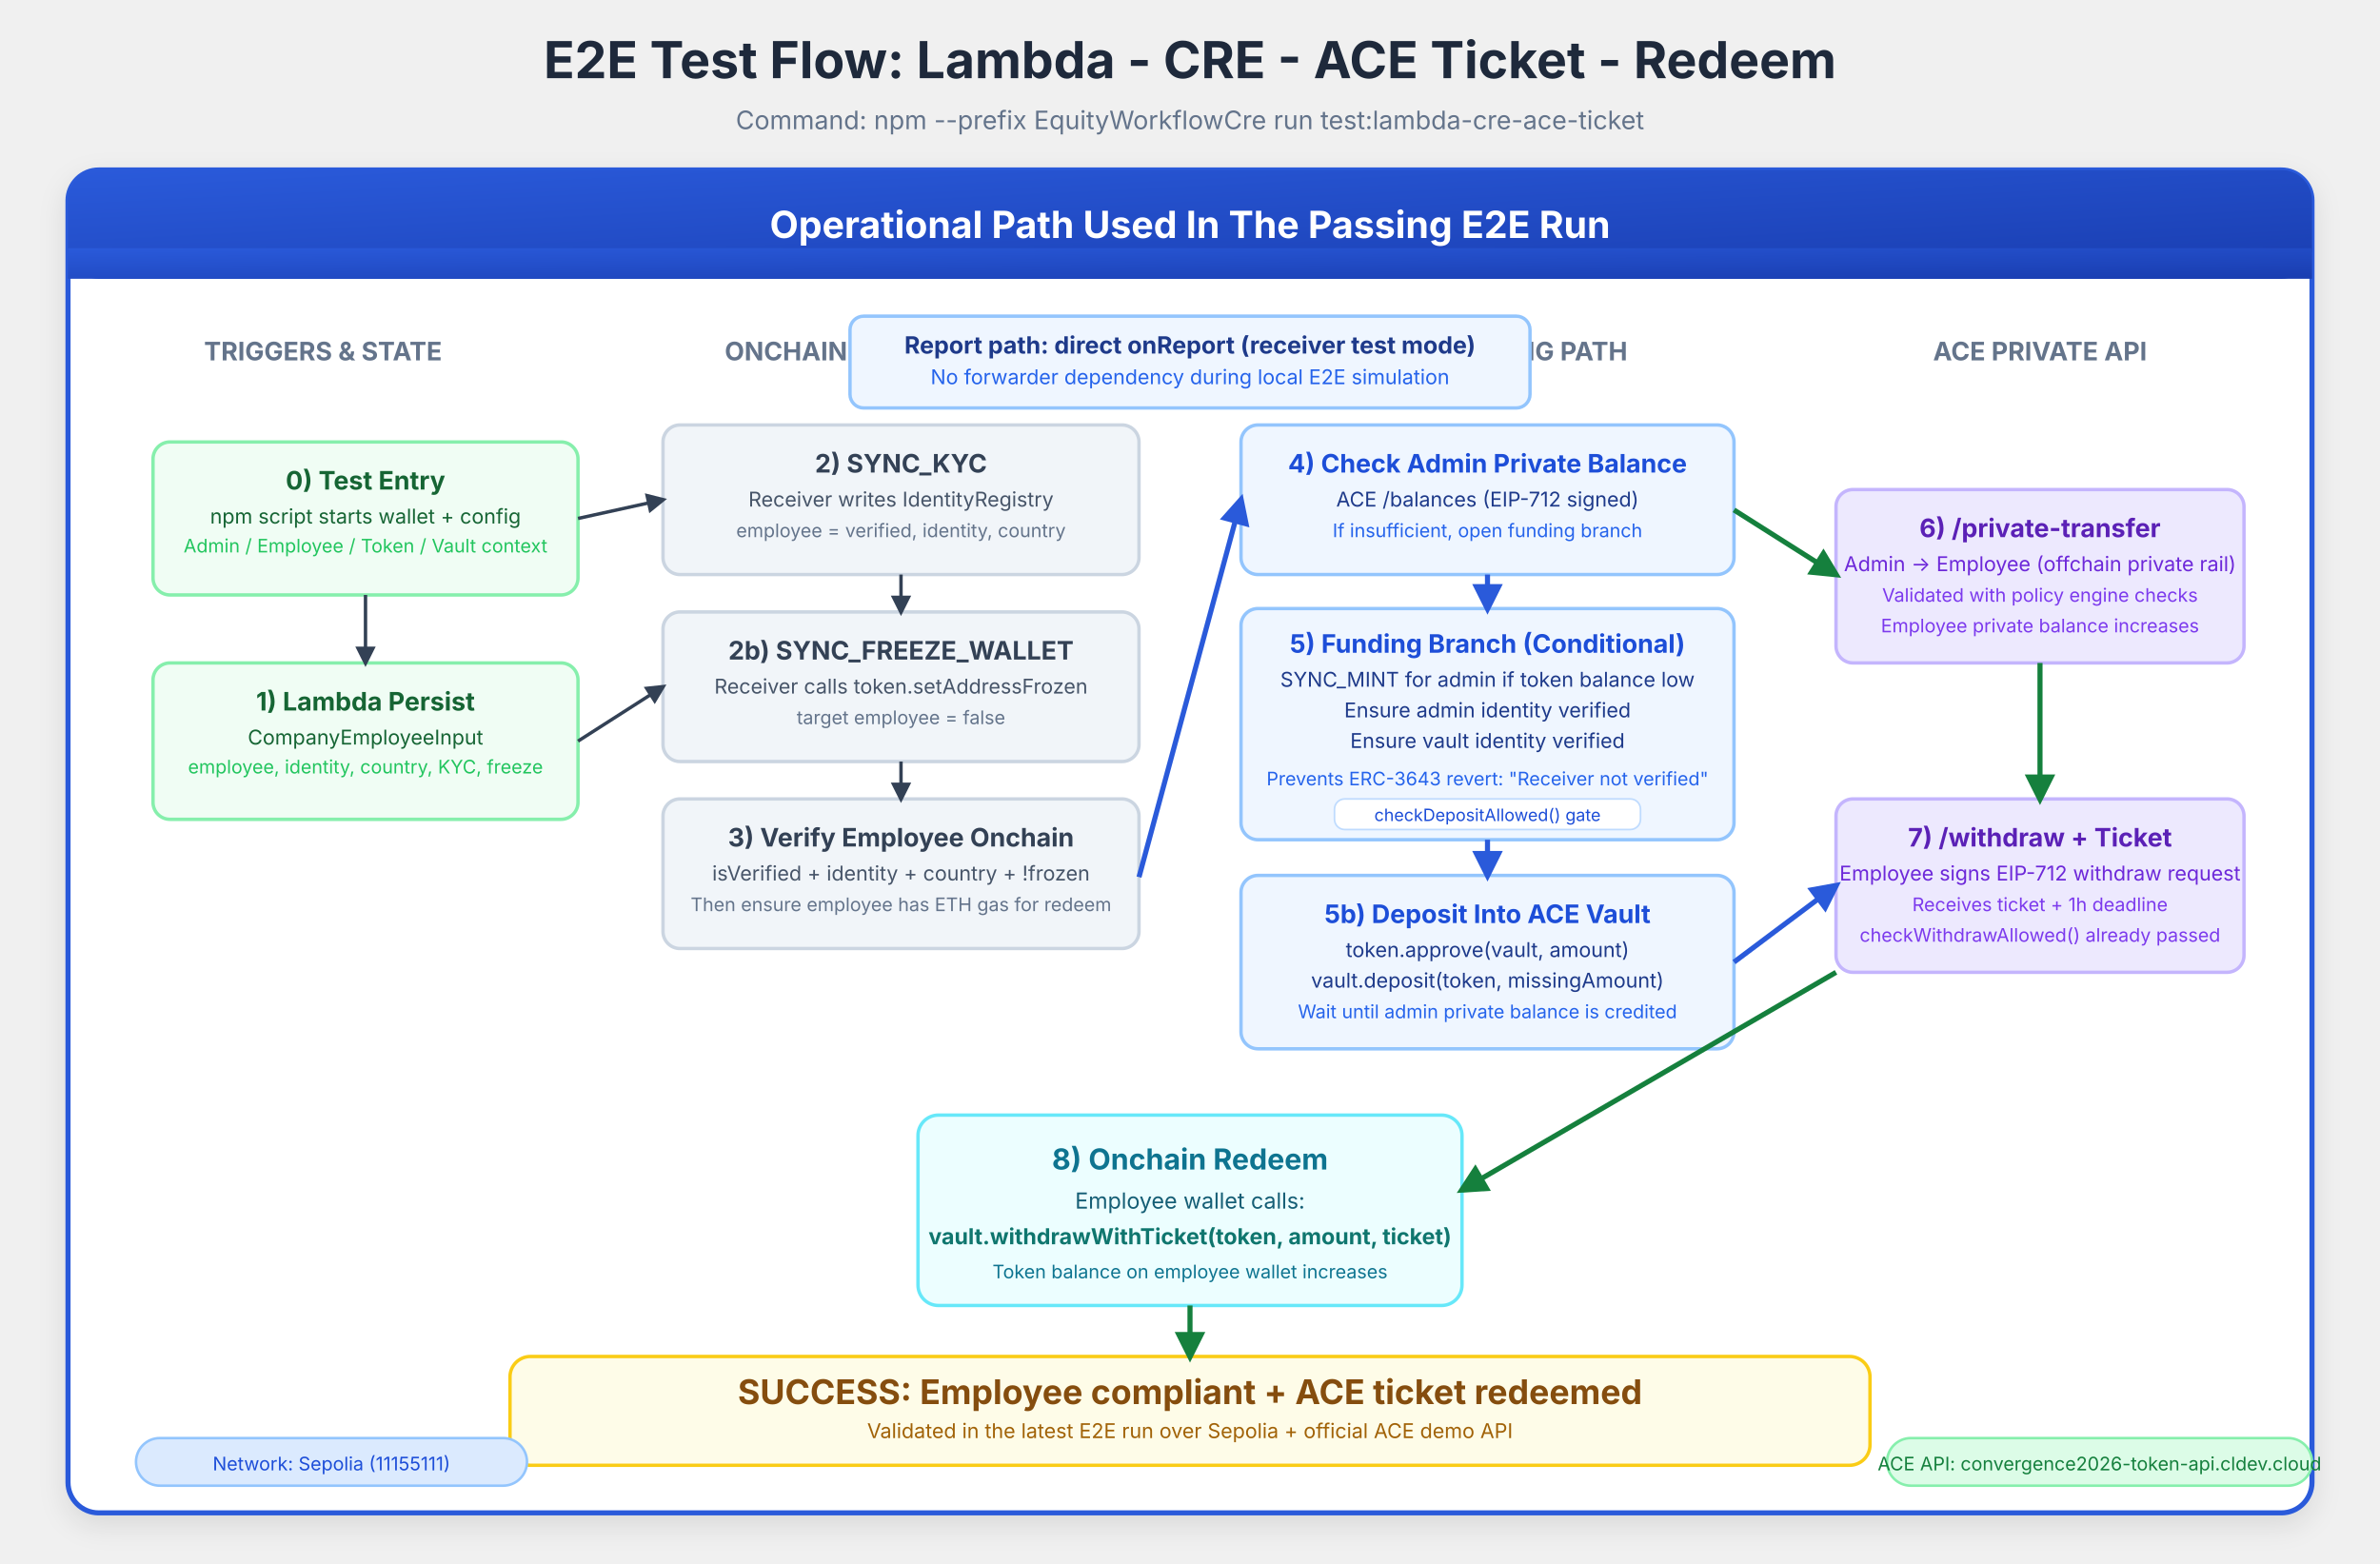
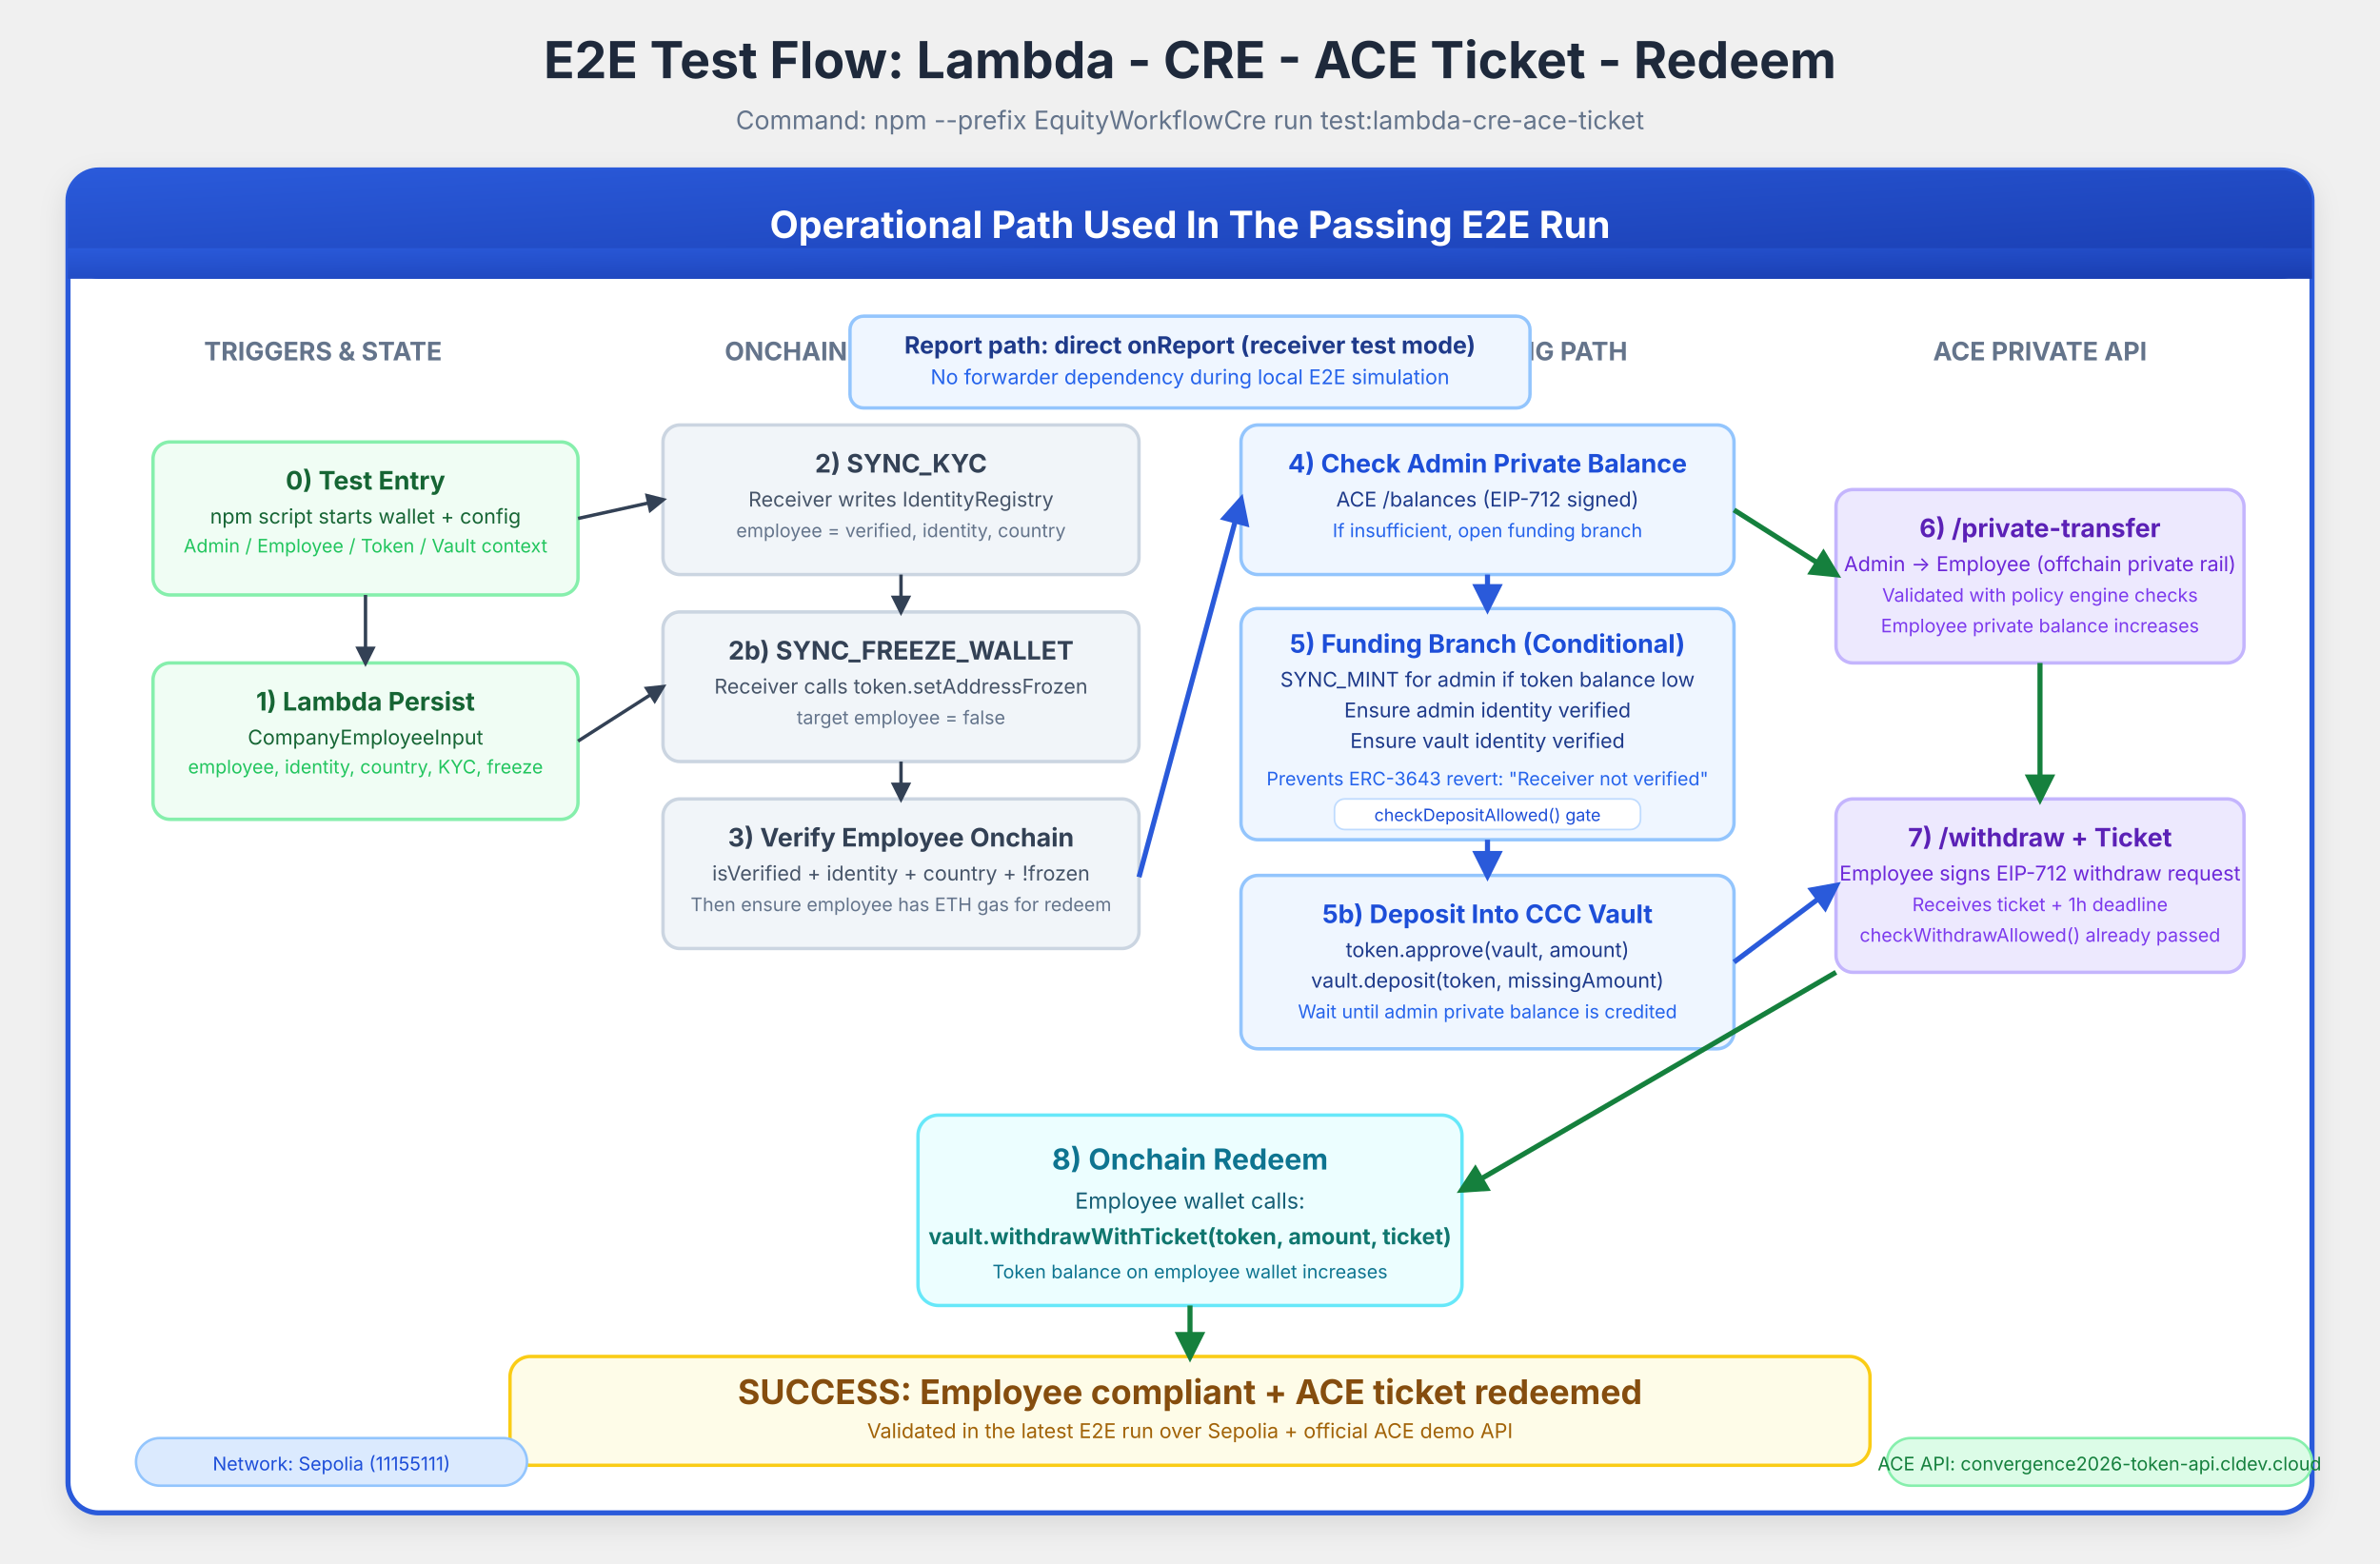
<svg xmlns="http://www.w3.org/2000/svg" viewBox="0 0 1400 920" width="100%" height="100%" style="background-color: #f8fafc; font-family: 'Segoe UI', 'Inter', -apple-system, sans-serif;">
  <defs>
    <filter id="shadow-sm" x="-10%" y="-10%" width="120%" height="120%">
      <feDropShadow dx="0" dy="2" stdDeviation="4" flood-color="#000000" flood-opacity="0.06" />
    </filter>
    <filter id="shadow-md" x="-10%" y="-10%" width="120%" height="120%">
      <feDropShadow dx="0" dy="6" stdDeviation="8" flood-color="#000000" flood-opacity="0.10" />
    </filter>
    <linearGradient id="cre-grad" x1="0%" y1="0%" x2="100%" y2="100%">
      <stop offset="0%" stop-color="#2a5ada" />
      <stop offset="100%" stop-color="#193db0" />
    </linearGradient>
    <marker id="arrowSolid" viewBox="0 0 10 10" refX="8" refY="5" markerWidth="6" markerHeight="6" orient="auto">
      <path d="M 0 0 L 10 5 L 0 10 z" fill="#334155" />
    </marker>
    <marker id="arrowBlue" viewBox="0 0 10 10" refX="8" refY="5" markerWidth="6" markerHeight="6" orient="auto">
      <path d="M 0 0 L 10 5 L 0 10 z" fill="#2a5ada" />
    </marker>
    <marker id="arrowGreen" viewBox="0 0 10 10" refX="8" refY="5" markerWidth="6" markerHeight="6" orient="auto">
      <path d="M 0 0 L 10 5 L 0 10 z" fill="#15803d" />
    </marker>
  </defs>
  <text x="700" y="46" font-size="30" font-weight="bold" fill="#1e293b" text-anchor="middle">E2E Test Flow: Lambda - CRE - ACE Ticket - Redeem</text>
  <text x="700" y="76" font-size="15" fill="#64748b" text-anchor="middle">Command: npm --prefix EquityWorkflowCre run test:lambda-cre-ace-ticket</text>
  <rect x="40" y="100" width="1320" height="790" rx="18" fill="#ffffff" stroke="#2a5ada" stroke-width="3" filter="url(#shadow-md)" />
  <rect x="40" y="100" width="1320" height="64" rx="18" fill="url(#cre-grad)" />
  <path d="M 40 146 L 1360 146 L 1360 164 L 40 164 Z" fill="url(#cre-grad)" />
  <text x="700" y="140" font-size="22" font-weight="bold" fill="#ffffff" text-anchor="middle">Operational Path Used In The Passing E2E Run</text>
  <text x="190" y="212" font-size="15" font-weight="bold" fill="#64748b" text-anchor="middle">TRIGGERS &amp; STATE</text>
  <text x="530" y="212" font-size="15" font-weight="bold" fill="#64748b" text-anchor="middle">ONCHAIN SYNC (RECEIVER)</text>
  <text x="875" y="212" font-size="15" font-weight="bold" fill="#64748b" text-anchor="middle">VAULT FUNDING PATH</text>
  <text x="1200" y="212" font-size="15" font-weight="bold" fill="#64748b" text-anchor="middle">ACE PRIVATE API</text>
  <rect x="500" y="186" width="400" height="54" rx="8" fill="#eff6ff" stroke="#93c5fd" stroke-width="2" />
  <text x="700" y="208" font-size="14" font-weight="bold" fill="#1e3a8a" text-anchor="middle">Report path: direct onReport (receiver test mode)</text>
  <text x="700" y="226" font-size="12" fill="#2563eb" text-anchor="middle">No forwarder dependency during local E2E simulation</text>
  <rect x="90" y="260" width="250" height="90" rx="10" fill="#f0fdf4" stroke="#86efac" stroke-width="2" />
  <text x="215" y="288" font-size="15" font-weight="bold" fill="#166534" text-anchor="middle">0) Test Entry</text>
  <text x="215" y="308" font-size="12" fill="#166534" text-anchor="middle">npm script starts wallet + config</text>
  <text x="215" y="325" font-size="11" fill="#22c55e" text-anchor="middle">Admin / Employee / Token / Vault context</text>
  <rect x="90" y="390" width="250" height="92" rx="10" fill="#f0fdf4" stroke="#86efac" stroke-width="2" />
  <text x="215" y="418" font-size="15" font-weight="bold" fill="#166534" text-anchor="middle">1) Lambda Persist</text>
  <text x="215" y="438" font-size="12" fill="#166534" text-anchor="middle">CompanyEmployeeInput</text>
  <text x="215" y="455" font-size="11" fill="#22c55e" text-anchor="middle">employee, identity, country, KYC, freeze</text>
  <rect x="390" y="250" width="280" height="88" rx="10" fill="#f1f5f9" stroke="#cbd5e1" stroke-width="2" />
  <text x="530" y="278" font-size="15" font-weight="bold" fill="#334155" text-anchor="middle">2) SYNC_KYC</text>
  <text x="530" y="298" font-size="12" fill="#475569" text-anchor="middle">Receiver writes IdentityRegistry</text>
  <text x="530" y="316" font-size="11" fill="#64748b" text-anchor="middle">employee = verified, identity, country</text>
  <rect x="390" y="360" width="280" height="88" rx="10" fill="#f1f5f9" stroke="#cbd5e1" stroke-width="2" />
  <text x="530" y="388" font-size="15" font-weight="bold" fill="#334155" text-anchor="middle">2b) SYNC_FREEZE_WALLET</text>
  <text x="530" y="408" font-size="12" fill="#475569" text-anchor="middle">Receiver calls token.setAddressFrozen</text>
  <text x="530" y="426" font-size="11" fill="#64748b" text-anchor="middle">target employee = false</text>
  <rect x="390" y="470" width="280" height="88" rx="10" fill="#f1f5f9" stroke="#cbd5e1" stroke-width="2" />
  <text x="530" y="498" font-size="15" font-weight="bold" fill="#334155" text-anchor="middle">3) Verify Employee Onchain</text>
  <text x="530" y="518" font-size="12" fill="#475569" text-anchor="middle">isVerified + identity + country + !frozen</text>
  <text x="530" y="536" font-size="11" fill="#64748b" text-anchor="middle">Then ensure employee has ETH gas for redeem</text>
  <rect x="730" y="250" width="290" height="88" rx="10" fill="#eff6ff" stroke="#93c5fd" stroke-width="2" />
  <text x="875" y="278" font-size="15" font-weight="bold" fill="#1d4ed8" text-anchor="middle">4) Check Admin Private Balance</text>
  <text x="875" y="298" font-size="12" fill="#1e3a8a" text-anchor="middle">ACE /balances (EIP-712 signed)</text>
  <text x="875" y="316" font-size="11" fill="#2563eb" text-anchor="middle">If insufficient, open funding branch</text>
  <rect x="730" y="358" width="290" height="136" rx="10" fill="#eff6ff" stroke="#93c5fd" stroke-width="2" />
  <text x="875" y="384" font-size="15" font-weight="bold" fill="#1d4ed8" text-anchor="middle">5) Funding Branch (Conditional)</text>
  <text x="875" y="404" font-size="12" fill="#1e3a8a" text-anchor="middle">SYNC_MINT for admin if token balance low</text>
  <text x="875" y="422" font-size="12" fill="#1e3a8a" text-anchor="middle">Ensure admin identity verified</text>
  <text x="875" y="440" font-size="12" fill="#1e3a8a" text-anchor="middle">Ensure vault identity verified</text>
  <text x="875" y="462" font-size="11" fill="#2563eb" text-anchor="middle">Prevents ERC-3643 revert: "Receiver not verified"</text>
  <rect x="785" y="470" width="180" height="18" rx="6" fill="#ffffff" stroke="#bfdbfe" stroke-width="1" />
  <text x="875" y="483" font-size="10" fill="#1d4ed8" text-anchor="middle">checkDepositAllowed() gate</text>
  <rect x="730" y="515" width="290" height="102" rx="10" fill="#eff6ff" stroke="#93c5fd" stroke-width="2" />
-   <text x="875" y="543" font-size="15" font-weight="bold" fill="#1d4ed8" text-anchor="middle">5b) Deposit Into ACE Vault</text>
+   <text x="875" y="543" font-size="15" font-weight="bold" fill="#1d4ed8" text-anchor="middle">5b) Deposit Into CCC Vault</text>
  <text x="875" y="563" font-size="12" fill="#1e3a8a" text-anchor="middle">token.approve(vault, amount)</text>
  <text x="875" y="581" font-size="12" fill="#1e3a8a" text-anchor="middle">vault.deposit(token, missingAmount)</text>
  <text x="875" y="599" font-size="11" fill="#2563eb" text-anchor="middle">Wait until admin private balance is credited</text>
  <rect x="1080" y="288" width="240" height="102" rx="10" fill="#ede9fe" stroke="#c4b5fd" stroke-width="2" />
  <text x="1200" y="316" font-size="15" font-weight="bold" fill="#5b21b6" text-anchor="middle">6) /private-transfer</text>
  <text x="1200" y="336" font-size="12" fill="#6d28d9" text-anchor="middle">Admin -&gt; Employee (offchain private rail)</text>
  <text x="1200" y="354" font-size="11" fill="#7c3aed" text-anchor="middle">Validated with policy engine checks</text>
  <text x="1200" y="372" font-size="11" fill="#7c3aed" text-anchor="middle">Employee private balance increases</text>
  <rect x="1080" y="470" width="240" height="102" rx="10" fill="#ede9fe" stroke="#c4b5fd" stroke-width="2" />
  <text x="1200" y="498" font-size="15" font-weight="bold" fill="#5b21b6" text-anchor="middle">7) /withdraw + Ticket</text>
  <text x="1200" y="518" font-size="12" fill="#6d28d9" text-anchor="middle">Employee signs EIP-712 withdraw request</text>
  <text x="1200" y="536" font-size="11" fill="#7c3aed" text-anchor="middle">Receives ticket + 1h deadline</text>
  <text x="1200" y="554" font-size="11" fill="#7c3aed" text-anchor="middle">checkWithdrawAllowed() already passed</text>
  <rect x="540" y="656" width="320" height="112" rx="12" fill="#ecfeff" stroke="#67e8f9" stroke-width="2" />
  <text x="700" y="688" font-size="17" font-weight="bold" fill="#0e7490" text-anchor="middle">8) Onchain Redeem</text>
  <text x="700" y="711" font-size="13" fill="#155e75" text-anchor="middle">Employee wallet calls:</text>
  <text x="700" y="732" font-size="13" font-weight="bold" fill="#0f766e" text-anchor="middle">vault.withdrawWithTicket(token, amount, ticket)</text>
  <text x="700" y="752" font-size="11" fill="#0e7490" text-anchor="middle">Token balance on employee wallet increases</text>
  <rect x="300" y="798" width="800" height="64" rx="12" fill="#fefce8" stroke="#facc15" stroke-width="2" />
  <text x="700" y="826" font-size="20" font-weight="bold" fill="#854d0e" text-anchor="middle">SUCCESS: Employee compliant + ACE ticket redeemed</text>
  <text x="700" y="846" font-size="12" fill="#a16207" text-anchor="middle">Validated in the latest E2E run over Sepolia + official ACE demo API</text>
  <path d="M 340 305 L 390 294" fill="none" stroke="#334155" stroke-width="2" marker-end="url(#arrowSolid)" />
  <path d="M 215 350 L 215 390" fill="none" stroke="#334155" stroke-width="2" marker-end="url(#arrowSolid)" />
  <path d="M 340 436 L 390 404" fill="none" stroke="#334155" stroke-width="2" marker-end="url(#arrowSolid)" />
  <path d="M 530 338 L 530 360" fill="none" stroke="#334155" stroke-width="2" marker-end="url(#arrowSolid)" />
  <path d="M 530 448 L 530 470" fill="none" stroke="#334155" stroke-width="2" marker-end="url(#arrowSolid)" />
  <path d="M 670 516 L 730 294" fill="none" stroke="#2a5ada" stroke-width="3" marker-end="url(#arrowBlue)" />
  <path d="M 875 338 L 875 358" fill="none" stroke="#2a5ada" stroke-width="3" marker-end="url(#arrowBlue)" />
  <path d="M 875 494 L 875 515" fill="none" stroke="#2a5ada" stroke-width="3" marker-end="url(#arrowBlue)" />
  <path d="M 1020 566 L 1080 521" fill="none" stroke="#2a5ada" stroke-width="3" marker-end="url(#arrowBlue)" />
  <path d="M 1020 300 L 1080 338" fill="none" stroke="#15803d" stroke-width="3" marker-end="url(#arrowGreen)" />
  <path d="M 1200 390 L 1200 470" fill="none" stroke="#15803d" stroke-width="3" marker-end="url(#arrowGreen)" />
  <path d="M 1080 572 L 860 700" fill="none" stroke="#15803d" stroke-width="3" marker-end="url(#arrowGreen)" />
  <path d="M 700 768 L 700 798" fill="none" stroke="#15803d" stroke-width="3" marker-end="url(#arrowGreen)" />
  <rect x="80" y="846" width="230" height="28" rx="14" fill="#dbeafe" stroke="#93c5fd" stroke-width="1.5" />
  <text x="195" y="865" font-size="11" fill="#1d4ed8" text-anchor="middle">Network: Sepolia (11155111)</text>
  <rect x="1110" y="846" width="250" height="28" rx="14" fill="#dcfce7" stroke="#86efac" stroke-width="1.5" />
  <text x="1235" y="865" font-size="11" fill="#15803d" text-anchor="middle">ACE API: convergence2026-token-api.cldev.cloud</text>
</svg>
